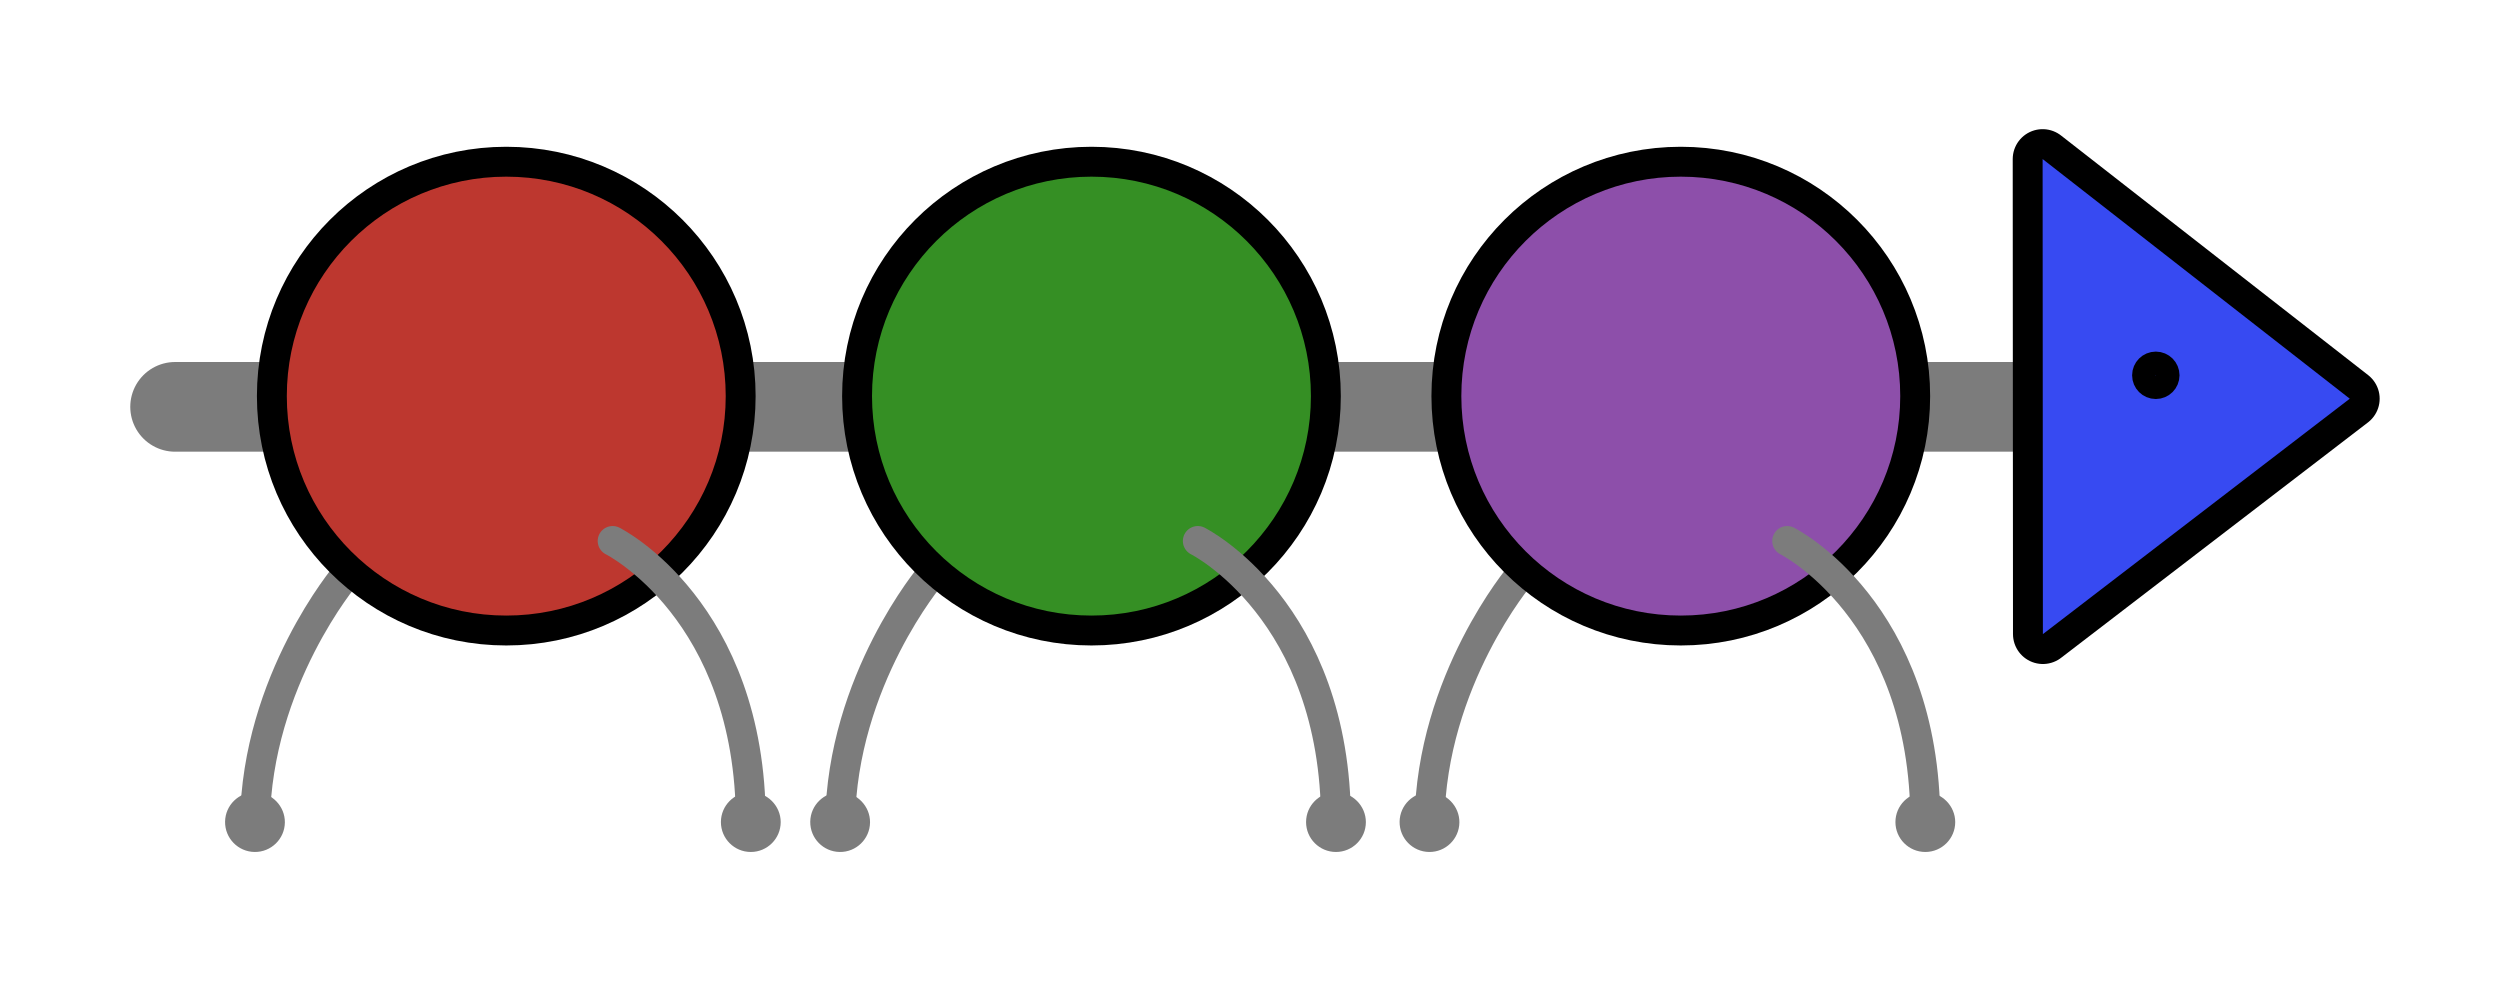
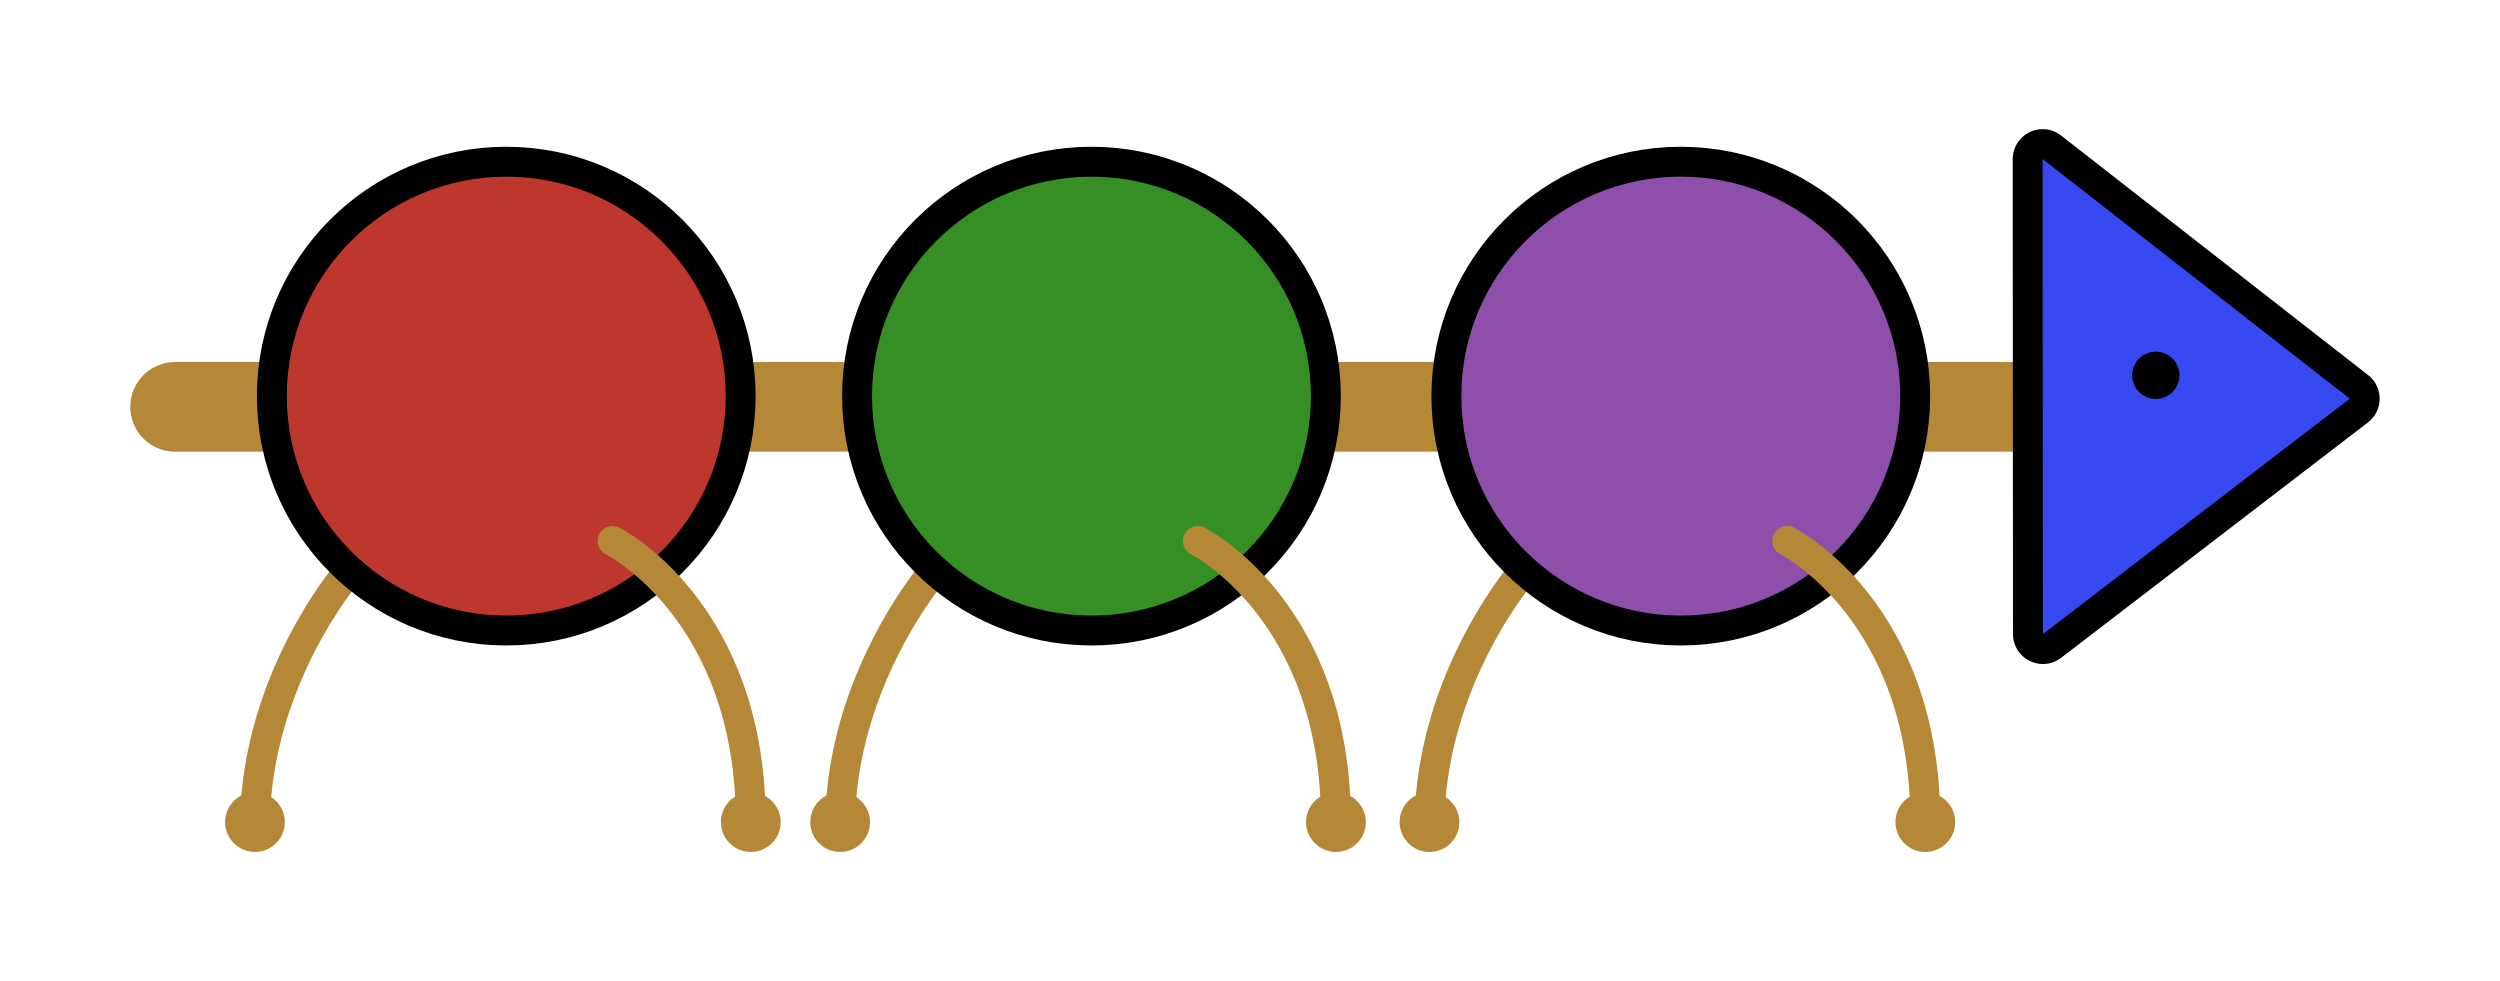
<svg xmlns="http://www.w3.org/2000/svg" width="83.617mm" height="32.788mm" viewBox="0 0 83.617 32.788" version="1.1" id="svg1">
  <defs id="defs1">
    <marker style="overflow:visible" id="marker70" refX="0" refY="0" orient="auto" markerWidth="0.35" markerHeight="0.35" viewBox="0 0 1 1" preserveAspectRatio="xMidYMid">
      <path transform="scale(0.45)" style="fill:context-fill;fill-rule:evenodd;stroke:context-stroke;stroke-width:2" d="M 5,0 C 5,2.76 2.76,5 0,5 -2.76,5 -5,2.76 -5,0 c 0,-2.76 2.3,-5 5,-5 2.76,0 5,2.24 5,5 z" id="path70" />
    </marker>
    <marker style="overflow:visible" id="ColoredDot" refX="0" refY="0" orient="auto" markerWidth="0.35" markerHeight="0.35" viewBox="0 0 1 1" preserveAspectRatio="xMidYMid">
      <path transform="scale(0.45)" style="fill:context-fill;fill-rule:evenodd;stroke:context-stroke;stroke-width:2" d="M 5,0 C 5,2.76 2.76,5 0,5 -2.76,5 -5,2.76 -5,0 c 0,-2.76 2.3,-5 5,-5 2.76,0 5,2.24 5,5 z" id="path20" />
    </marker>
    <marker style="overflow:visible" id="marker66" refX="0" refY="0" orient="auto" markerWidth="0.4" markerHeight="0.4" viewBox="0 0 1 1" preserveAspectRatio="xMidYMid">
      <path transform="scale(0.5)" style="fill:context-stroke;fill-rule:evenodd;stroke:none" d="M 5,0 C 5,2.76 2.76,5 0,5 -2.76,5 -5,2.76 -5,0 c 0,-2.76 2.3,-5 5,-5 2.76,0 5,2.24 5,5 z" id="path66" />
    </marker>
    <marker style="overflow:visible" id="Dot" refX="0" refY="0" orient="auto" markerWidth="0.4" markerHeight="0.4" viewBox="0 0 1 1" preserveAspectRatio="xMidYMid">
      <path transform="scale(0.5)" style="fill:context-stroke;fill-rule:evenodd;stroke:none" d="M 5,0 C 5,2.76 2.76,5 0,5 -2.76,5 -5,2.76 -5,0 c 0,-2.76 2.3,-5 5,-5 2.76,0 5,2.24 5,5 z" id="path17" />
    </marker>
  </defs>
  <g id="layer1" transform="translate(-14.23,-74.21211)">
-     <path style="fill:none;stroke:#7c7c7c;stroke-width:3;stroke-linecap:round;stroke-linejoin:round;stroke-dasharray:none;paint-order:stroke markers fill;stroke-opacity:1" d="M 20.087,87.82 H 88.94" id="path14" />
-     <path style="fill:none;stroke:#7c7c7c;stroke-width:1;stroke-linecap:round;stroke-linejoin:round;stroke-dasharray:none;paint-order:stroke markers fill;marker-end:url(#Dot);stroke-opacity:1" d="m 25.796,93.445 c 0,0 -2.975,3.515 -3.038,8.263" id="path2" />
-     <path style="fill:none;stroke:#7c7c7c;stroke-width:1;stroke-linecap:round;stroke-linejoin:round;stroke-dasharray:none;paint-order:stroke markers fill;marker-end:url(#marker66);stroke-opacity:1" d="m 45.368,93.445 c 0,0 -2.975,3.515 -3.038,8.263" id="path4" />
-     <path style="fill:none;stroke:#7c7c7c;stroke-width:1;stroke-linecap:round;stroke-linejoin:round;stroke-dasharray:none;paint-order:stroke markers fill;marker-end:url(#marker66);stroke-opacity:1" d="m 65.08,93.445 c 0,0 -2.975,3.515 -3.038,8.263" id="path6" />
+     <path style="fill:none;stroke:#b58837;stroke-width:3;stroke-linecap:round;stroke-linejoin:round;stroke-dasharray:none;paint-order:stroke markers fill;stroke-opacity:1" d="M 20.087,87.82 H 88.94" id="path14" />
+     <path style="fill:none;stroke:#b58837;stroke-width:1;stroke-linecap:round;stroke-linejoin:round;stroke-dasharray:none;paint-order:stroke markers fill;marker-end:url(#Dot);stroke-opacity:1" d="m 25.796,93.445 c 0,0 -2.975,3.515 -3.038,8.263" id="path2" />
+     <path style="fill:none;stroke:#b58837;stroke-width:1;stroke-linecap:round;stroke-linejoin:round;stroke-dasharray:none;paint-order:stroke markers fill;marker-end:url(#marker66);stroke-opacity:1" d="m 45.368,93.445 c 0,0 -2.975,3.515 -3.038,8.263" id="path4" />
+     <path style="fill:none;stroke:#b58837;stroke-width:1;stroke-linecap:round;stroke-linejoin:round;stroke-dasharray:none;paint-order:stroke markers fill;marker-end:url(#marker66);stroke-opacity:1" d="m 65.08,93.445 c 0,0 -2.975,3.515 -3.038,8.263" id="path6" />
    <path id="path13" style="fill:#374af2;fill-opacity:1;stroke:#000000;stroke-width:2;stroke-linecap:round;stroke-linejoin:round;stroke-dasharray:none;paint-order:stroke markers fill" d="M 82.558,95.421 92.822,87.547 82.549,79.532 Z" />
    <circle style="fill:#bd372f;fill-opacity:1;stroke:#000000;stroke-width:2;stroke-linecap:round;stroke-linejoin:round;stroke-dasharray:none;paint-order:stroke markers fill" id="path1" cx="31.163" cy="87.461" r="7.34" />
-     <path style="fill:none;stroke:#7c7c7c;stroke-width:1;stroke-linecap:round;stroke-linejoin:round;stroke-dasharray:none;paint-order:stroke markers fill;marker-end:url(#marker66);stroke-opacity:1" d="m 34.721,92.306 c 0,0 4.621,2.313 4.621,9.402" id="path3" />
+     <path style="fill:none;stroke:#b58837;stroke-width:1;stroke-linecap:round;stroke-linejoin:round;stroke-dasharray:none;paint-order:stroke markers fill;marker-end:url(#marker66);stroke-opacity:1" d="m 34.721,92.306 c 0,0 4.621,2.313 4.621,9.402" id="path3" />
    <circle style="fill:#358f24;fill-opacity:1;stroke:#000000;stroke-width:2;stroke-linecap:round;stroke-linejoin:round;stroke-dasharray:none;paint-order:stroke markers fill" id="circle3" cx="50.736" cy="87.461" r="7.34" />
-     <path style="fill:none;stroke:#7c7c7c;stroke-width:1;stroke-linecap:round;stroke-linejoin:round;stroke-dasharray:none;paint-order:stroke markers fill;marker-end:url(#marker66);stroke-opacity:1" d="m 54.293,92.306 c 0,0 4.621,2.313 4.621,9.402" id="path5" />
+     <path style="fill:none;stroke:#b58837;stroke-width:1;stroke-linecap:round;stroke-linejoin:round;stroke-dasharray:none;paint-order:stroke markers fill;marker-end:url(#marker66);stroke-opacity:1" d="m 54.293,92.306 c 0,0 4.621,2.313 4.621,9.402" id="path5" />
    <circle style="fill:#8d4faa;fill-opacity:1;stroke:#000000;stroke-width:2;stroke-linecap:round;stroke-linejoin:round;stroke-dasharray:none;paint-order:stroke markers fill" id="circle5" cx="70.447" cy="87.461" r="7.34" />
-     <path style="fill:none;stroke:#7c7c7c;stroke-width:1;stroke-linecap:round;stroke-linejoin:round;stroke-dasharray:none;paint-order:stroke markers fill;marker-end:url(#marker66);stroke-opacity:1" d="m 74.005,92.306 c 0,0 4.621,2.313 4.621,9.402" id="path7" />
+     <path style="fill:none;stroke:#b58837;stroke-width:1;stroke-linecap:round;stroke-linejoin:round;stroke-dasharray:none;paint-order:stroke markers fill;marker-end:url(#marker66);stroke-opacity:1" d="m 74.005,92.306 c 0,0 4.621,2.313 4.621,9.402" id="path7" />
    <circle style="fill:none;fill-opacity:1;stroke:#000000;stroke-width:0.8;stroke-linecap:round;stroke-linejoin:round;stroke-dasharray:none;stroke-opacity:1;paint-order:stroke markers fill" id="path19" cx="86.335" cy="86.765" r="0.393" />
  </g>
</svg>
